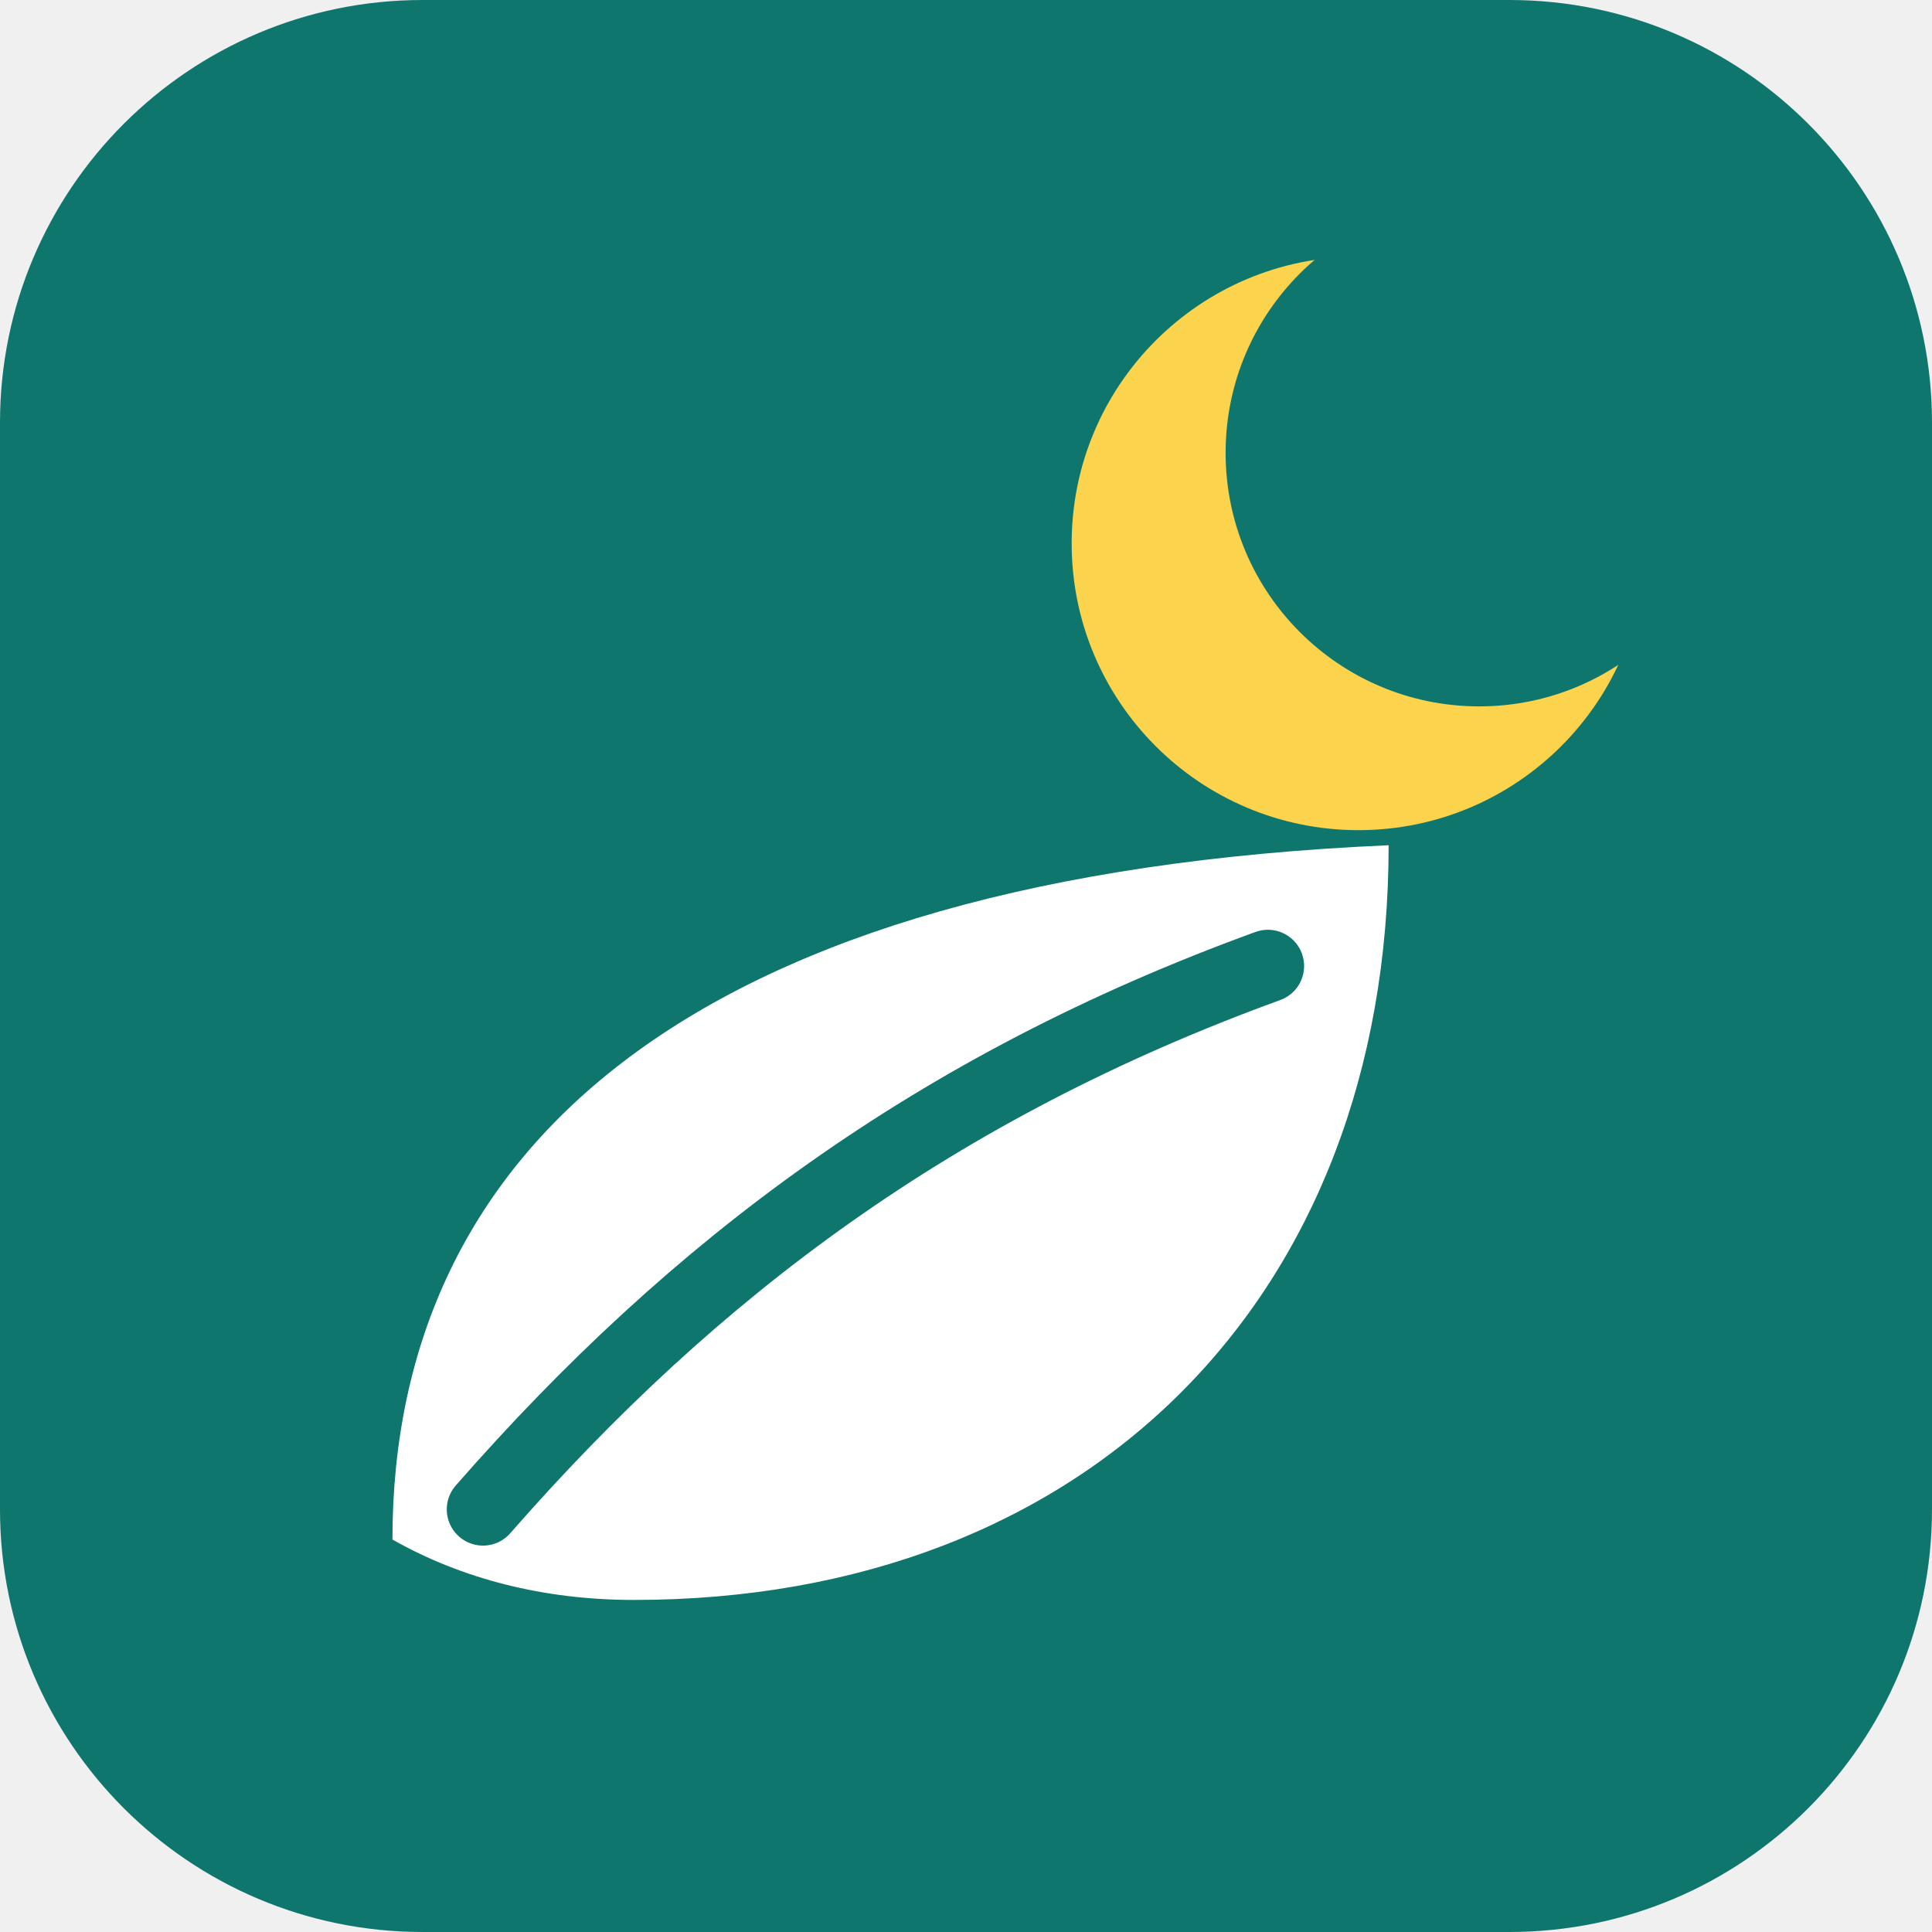
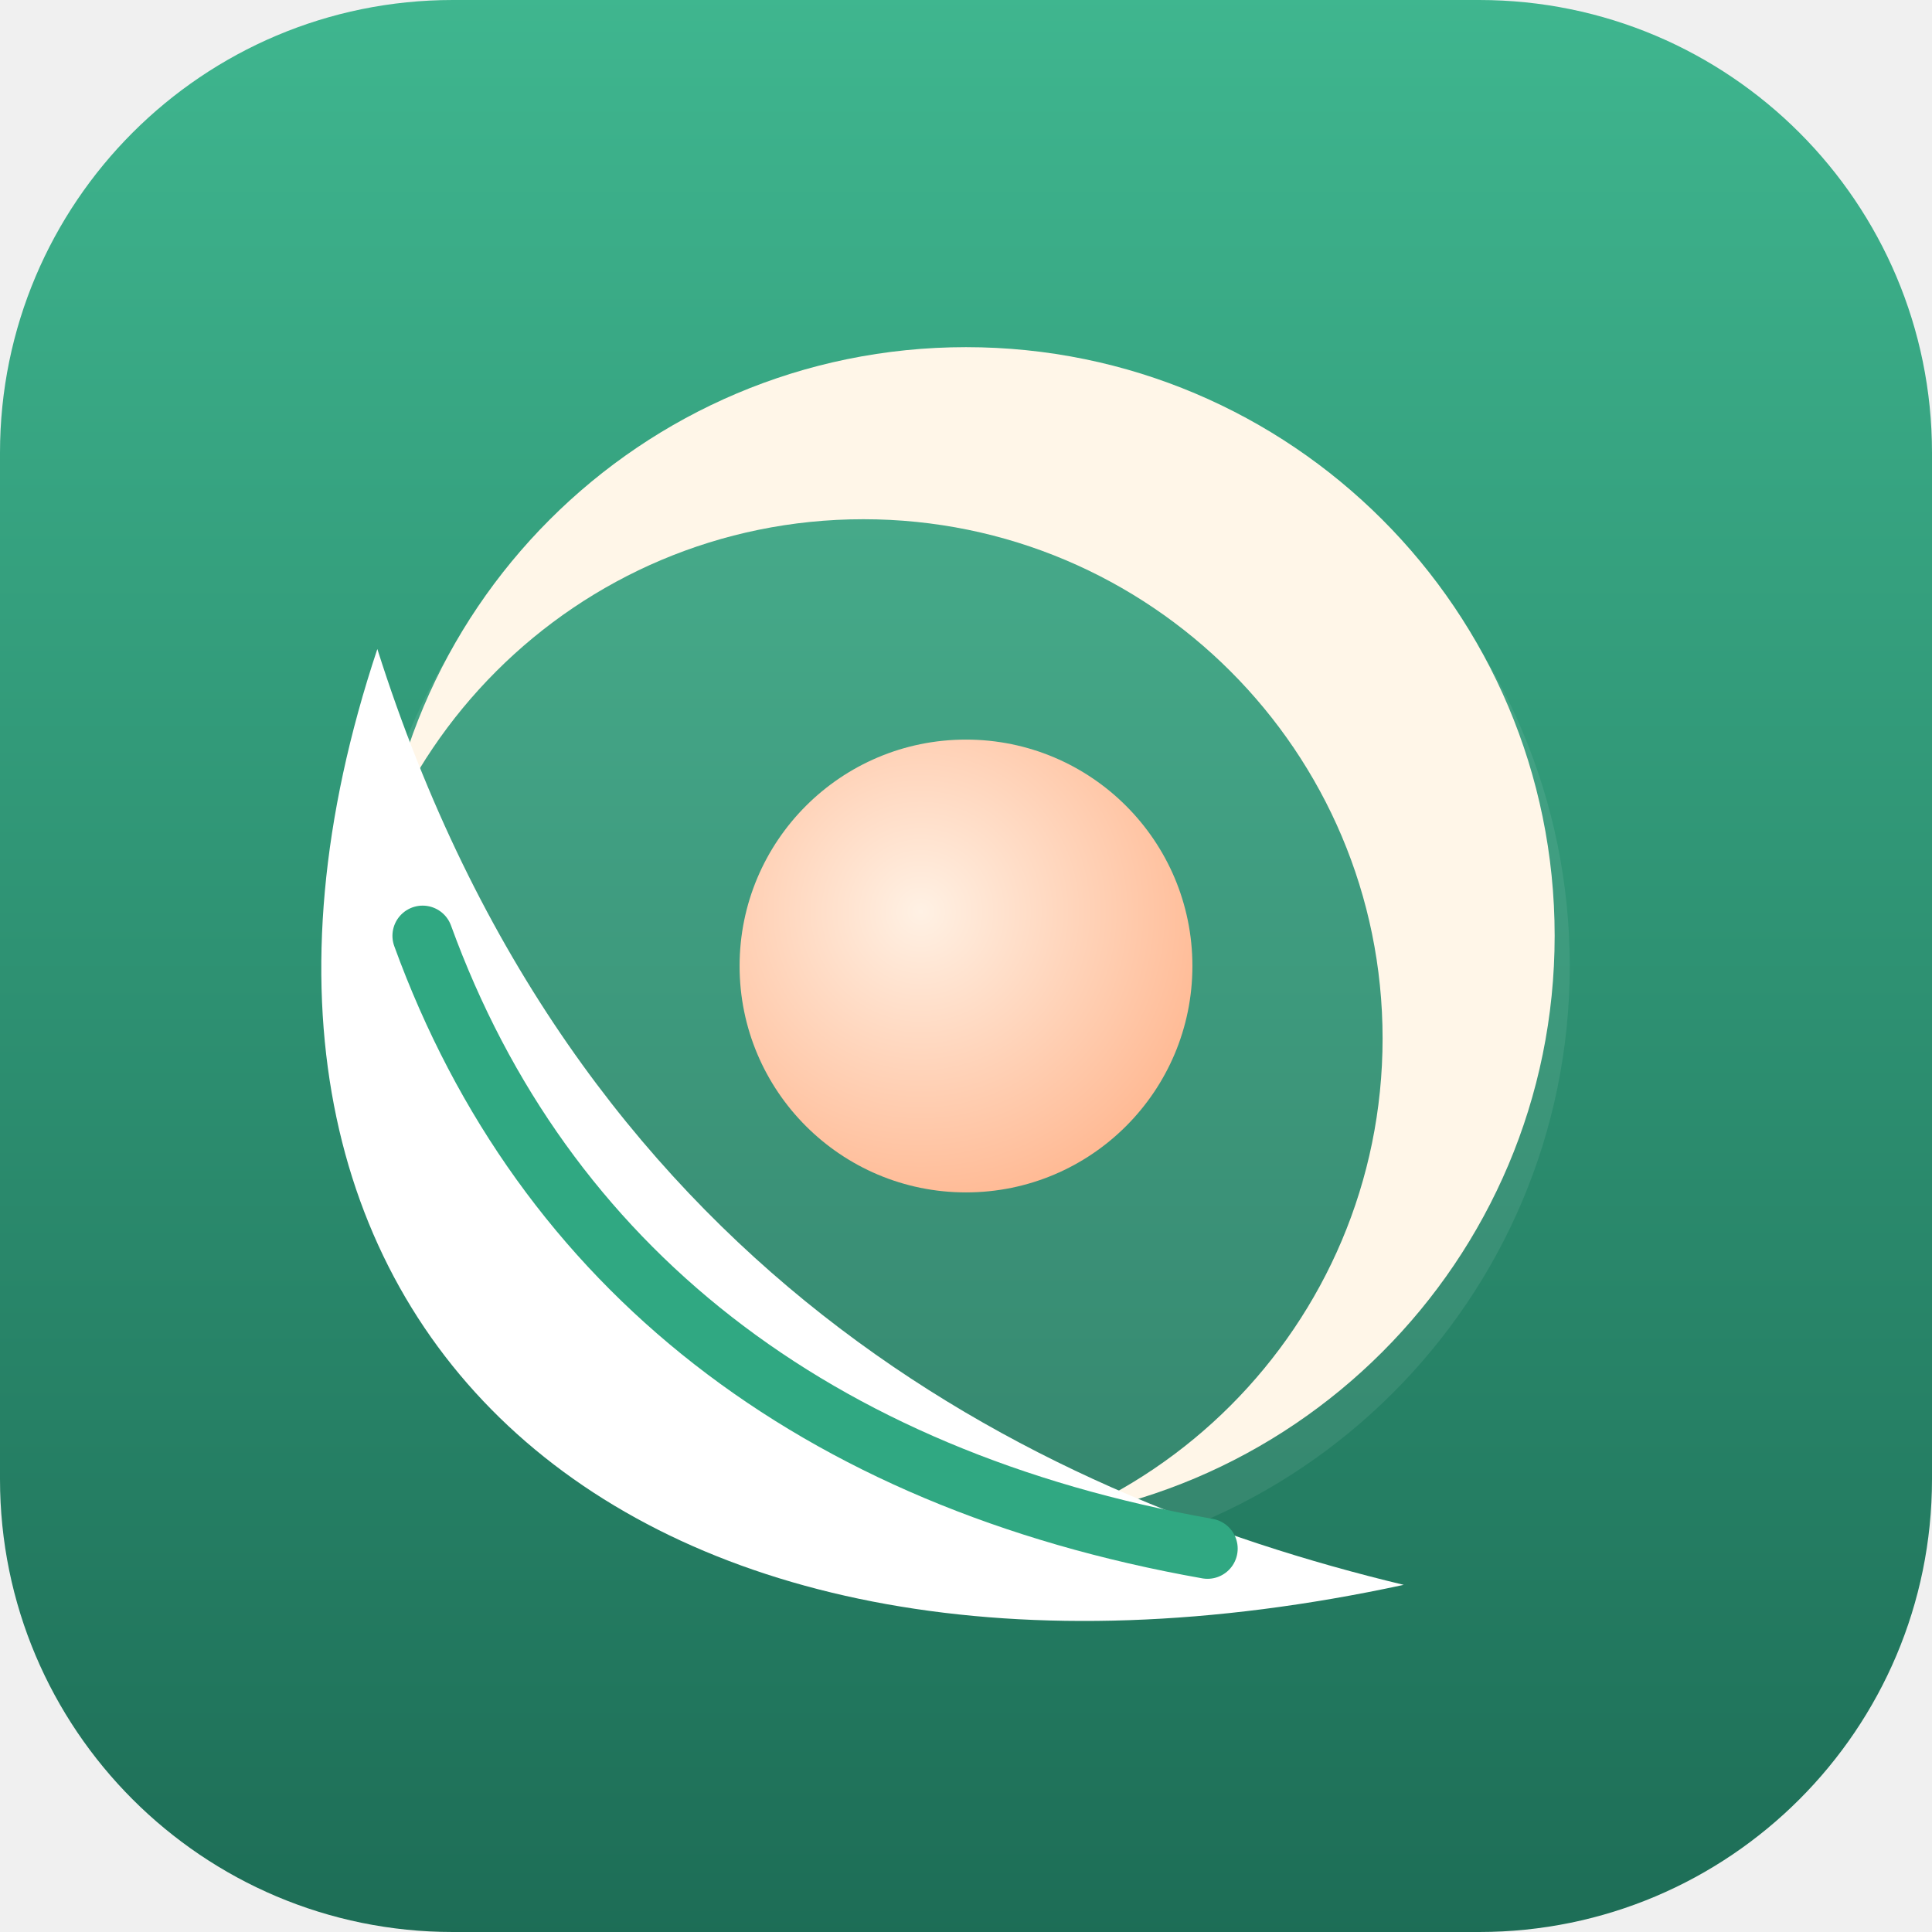
<svg xmlns="http://www.w3.org/2000/svg" viewBox="0 0 64 64">
-   <rect width="64" height="64" rx="14" fill="#0f766e" />
-   <circle cx="45" cy="18" r="9.5" fill="#fcd34d" />
-   <circle cx="49" cy="15" r="8.4" fill="#0f766e" />
-   <path d="M13 51C13 38 23 29 46 28C46 43 36 53 21 53C18 53 15.300 52.300 13 51Z" fill="#ffffff" />
-   <path d="M16 50C23 42 31 36 42 32" fill="none" stroke="#0f766e" stroke-width="2.4" stroke-linecap="round" />
+   <defs>
+     <linearGradient id="mh-bg" x1="0" y1="0" x2="0" y2="1">
+       <stop offset="0" stop-color="#3fb68f" />
+       <stop offset="1" stop-color="#1d6d56" />
+     </linearGradient>
+     <radialGradient id="mh-sun" cx="0.4" cy="0.38" r="0.7">
+       <stop offset="0" stop-color="#fff1e4" />
+       <stop offset="1" stop-color="#ffb68f" />
+     </radialGradient>
+     <mask id="mh-crescent">
+       <rect width="64" height="64" fill="#fff" />
+       <circle cx="28.600" cy="34.400" r="17.200" fill="#000" />
+     </mask>
+   </defs>
+   <rect width="64" height="64" rx="15" fill="url(#mh-bg)" />
+   <circle cx="32" cy="32" r="20" fill="#ffffff" opacity=".08" />
+   <circle cx="32" cy="32" r="7.500" fill="url(#mh-sun)" />
+   <circle cx="32" cy="31" r="19.500" fill="#fff6e8" mask="url(#mh-crescent)" />
+   <path d="M12.500 21.500C5 44 21 58 46.500 52.500C34 49.500 19 42 12.500 21.500Z" fill="#ffffff" />
+   <path d="M14 31C18 42 27 49 40 51.300" fill="none" stroke="#30a882" stroke-width="2" stroke-linecap="round" />
</svg>
